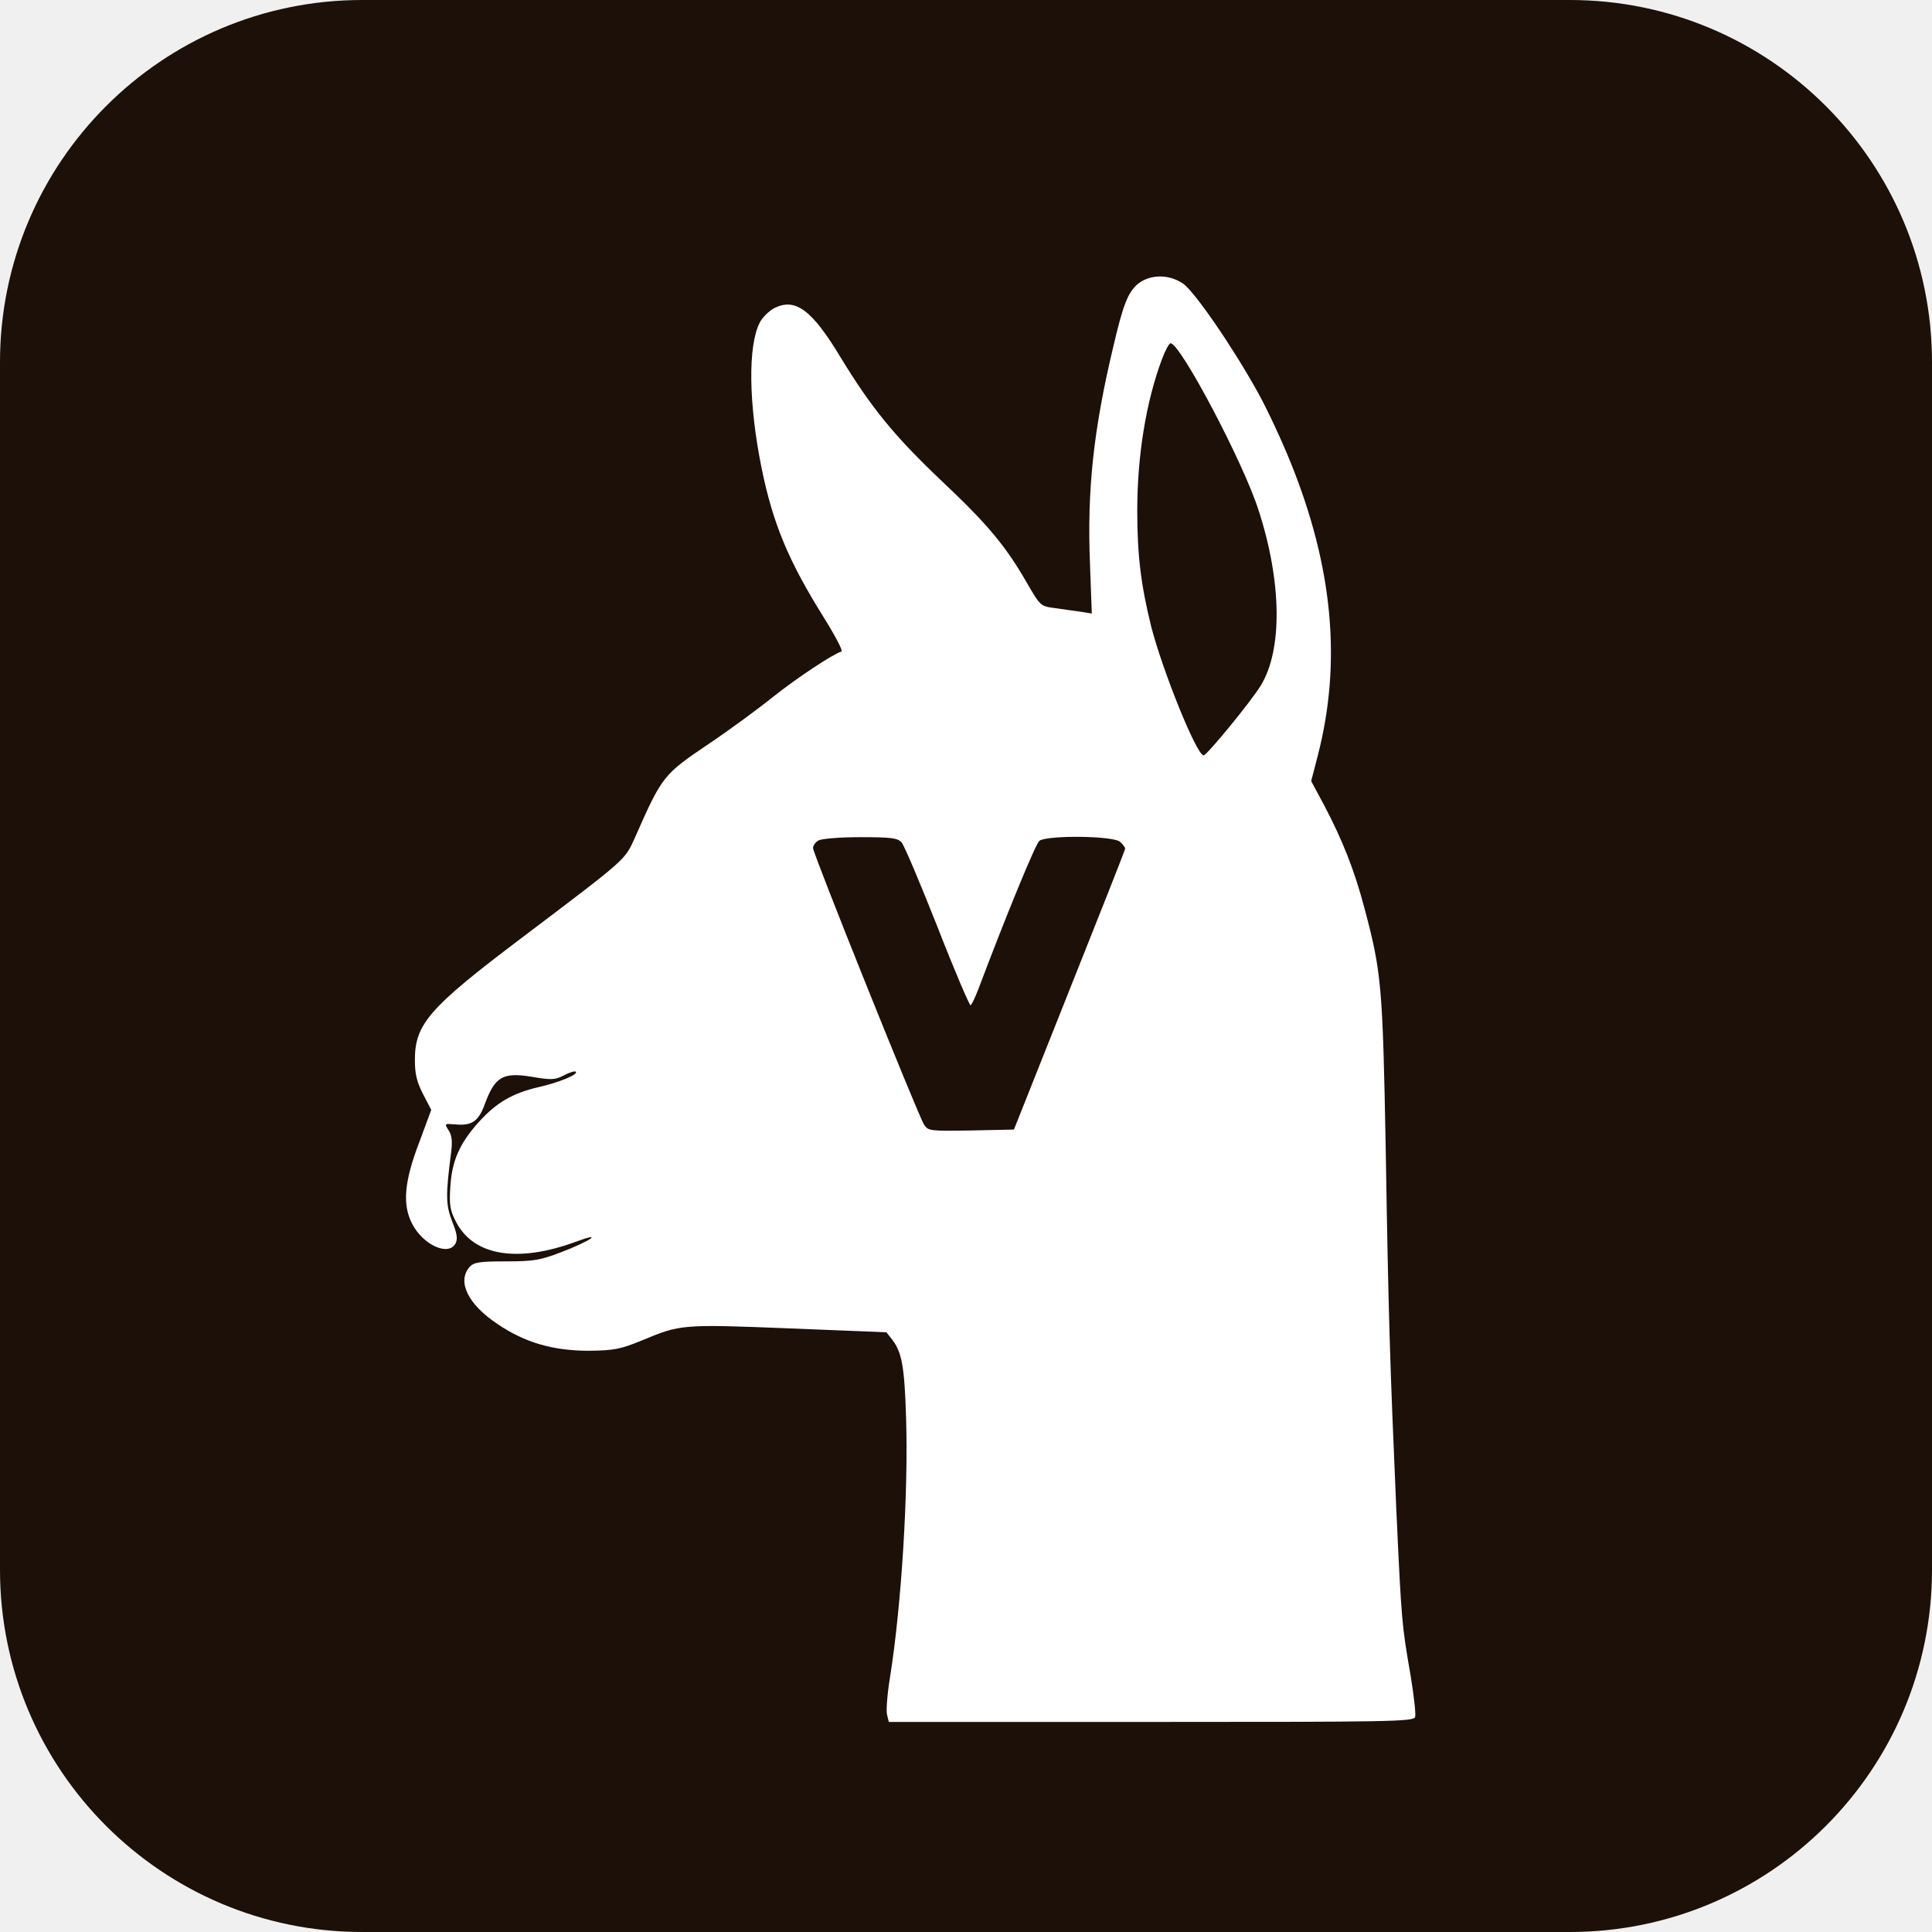
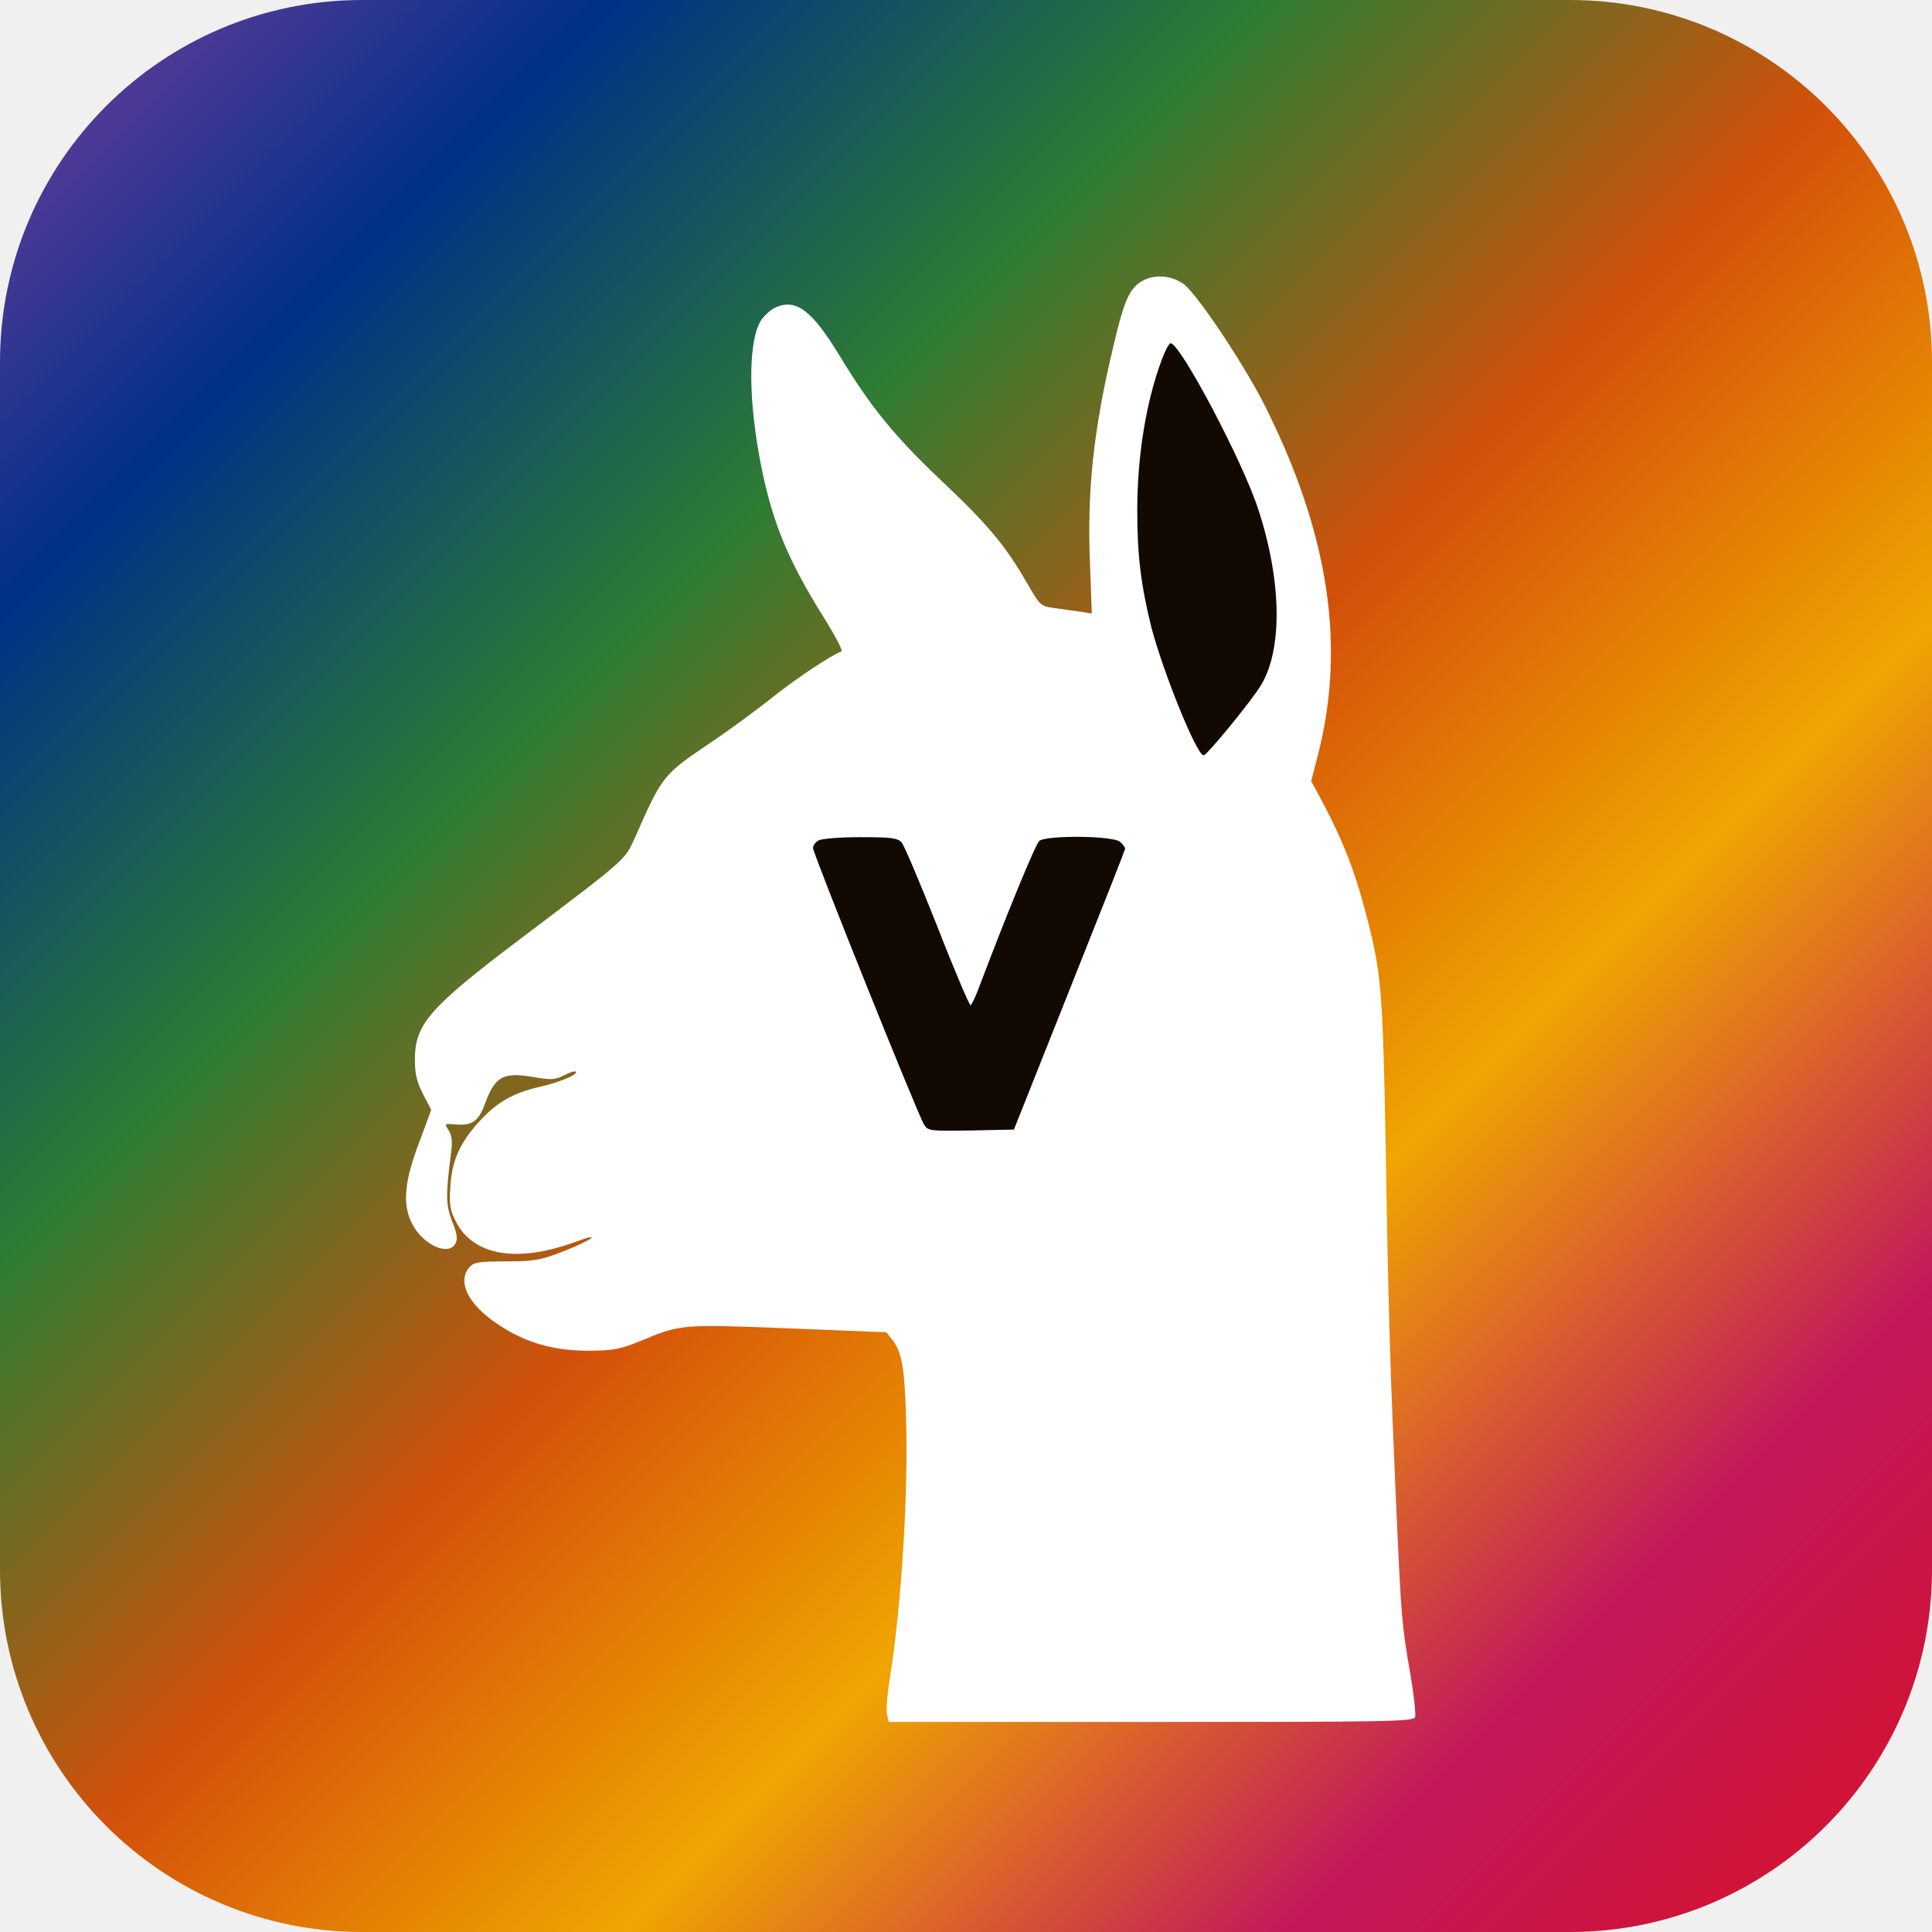
<svg xmlns="http://www.w3.org/2000/svg" viewBox="0 0 512 512" width="512" height="512">
-   <rect width="512" height="512" rx="96" fill="#1C1008" />
+   <defs>
+     <linearGradient id="paleta-grad" x1="0%" y1="0%" x2="100%" y2="100%">
+       <stop offset="0%" stop-color="#7B3F9E" />
+       <stop offset="16%" stop-color="#003087" />
+       <stop offset="33%" stop-color="#2E7D32" />
+       <stop offset="50%" stop-color="#D4500A" />
+       <stop offset="66%" stop-color="#F0A500" />
+       <stop offset="83%" stop-color="#C2185B" />
+       <stop offset="100%" stop-color="#D91023" />
+     </linearGradient>
+   </defs>
+   <rect width="512" height="512" rx="96" fill="url(#paleta-grad)" />
  <g transform="translate(64.5, 46) scale(0.803)">
    <g transform="translate(0,523) scale(0.1,-0.1)" stroke="none">
      <path fill="#FFFFFF" d="M2951 4865 c-32 -28 -48 -68 -81 -210 -64 -269 -86 -469 -76 -713 l6 -164 -37 6 c-21 3 -59 8 -85 12 -47 6 -48 7 -92 83 -71 123 -129 193 -283 338 -156 148 -232 242 -333 408 -93 154 -147 195 -216 162 -18 -9 -41 -31 -50 -49 -39 -76 -37 -266 6 -479 38 -186 89 -308 208 -498 36 -58 61 -106 56 -108 -32 -11 -145 -86 -226 -150 -51 -41 -145 -110 -209 -153 -154 -104 -156 -106 -247 -312 -34 -75 -24 -66 -377 -333 -302 -228 -349 -282 -349 -400 0 -46 6 -72 27 -113 l27 -52 -40 -108 c-49 -128 -56 -205 -23 -268 36 -70 120 -108 143 -65 8 15 5 33 -11 73 -21 54 -22 85 -3 231 4 33 2 54 -9 70 -14 22 -14 22 23 19 53 -5 76 10 96 65 34 93 60 108 157 92 64 -11 76 -10 105 5 19 10 36 15 39 12 9 -9 -53 -35 -123 -51 -86 -20 -139 -51 -197 -115 -64 -71 -89 -129 -94 -214 -4 -60 -1 -78 19 -116 58 -112 203 -136 396 -65 40 15 59 19 48 10 -11 -8 -55 -29 -98 -45 -68 -26 -90 -30 -181 -30 -88 0 -106 -3 -120 -18 -43 -48 -6 -124 92 -189 90 -61 183 -88 301 -88 84 1 104 5 175 34 127 53 131 54 483 40 l324 -13 19 -24 c32 -41 41 -90 46 -257 8 -246 -15 -619 -53 -858 -9 -54 -13 -109 -10 -122 l6 -25 866 0 c784 0 865 1 871 16 3 9 -4 71 -15 138 -29 166 -30 178 -47 546 -21 483 -26 636 -35 1190 -10 542 -14 584 -70 795 -33 125 -72 224 -133 340 l-43 80 22 85 c79 307 50 621 -90 967 -29 72 -77 175 -107 229 -84 152 -211 336 -248 361 -47 32 -110 31 -150 -2z" />
-       <path fill="#1C1008" d="M3031 4616 c-52 -139 -81 -318 -81 -498 0 -148 12 -245 46 -383 38 -147 150 -425 173 -425 11 0 159 181 189 231 72 118 69 343 -8 579 -51 159 -258 550 -290 550 -5 0 -18 -24 -29 -54z" />
-       <path fill="#1C1008" d="M1898 3029 c-10 -5 -18 -17 -18 -25 0 -19 346 -880 366 -912 14 -22 19 -22 156 -20 l141 3 183 460 c101 253 184 463 184 467 0 4 -7 14 -16 22 -20 21 -241 23 -267 4 -13 -11 -108 -242 -202 -491 -10 -26 -21 -49 -25 -52 -3 -2 -53 114 -109 258 -57 144 -110 270 -119 280 -13 14 -33 17 -136 17 -67 0 -129 -5 -138 -11z" />
+       <path fill="#120A02" d="M3031 4616 c-52 -139 -81 -318 -81 -498 0 -148 12 -245 46 -383 38 -147 150 -425 173 -425 11 0 159 181 189 231 72 118 69 343 -8 579 -51 159 -258 550 -290 550 -5 0 -18 -24 -29 -54z" />
+       <path fill="#120A02" d="M1898 3029 c-10 -5 -18 -17 -18 -25 0 -19 346 -880 366 -912 14 -22 19 -22 156 -20 l141 3 183 460 c101 253 184 463 184 467 0 4 -7 14 -16 22 -20 21 -241 23 -267 4 -13 -11 -108 -242 -202 -491 -10 -26 -21 -49 -25 -52 -3 -2 -53 114 -109 258 -57 144 -110 270 -119 280 -13 14 -33 17 -136 17 -67 0 -129 -5 -138 -11z" />
    </g>
  </g>
</svg>
